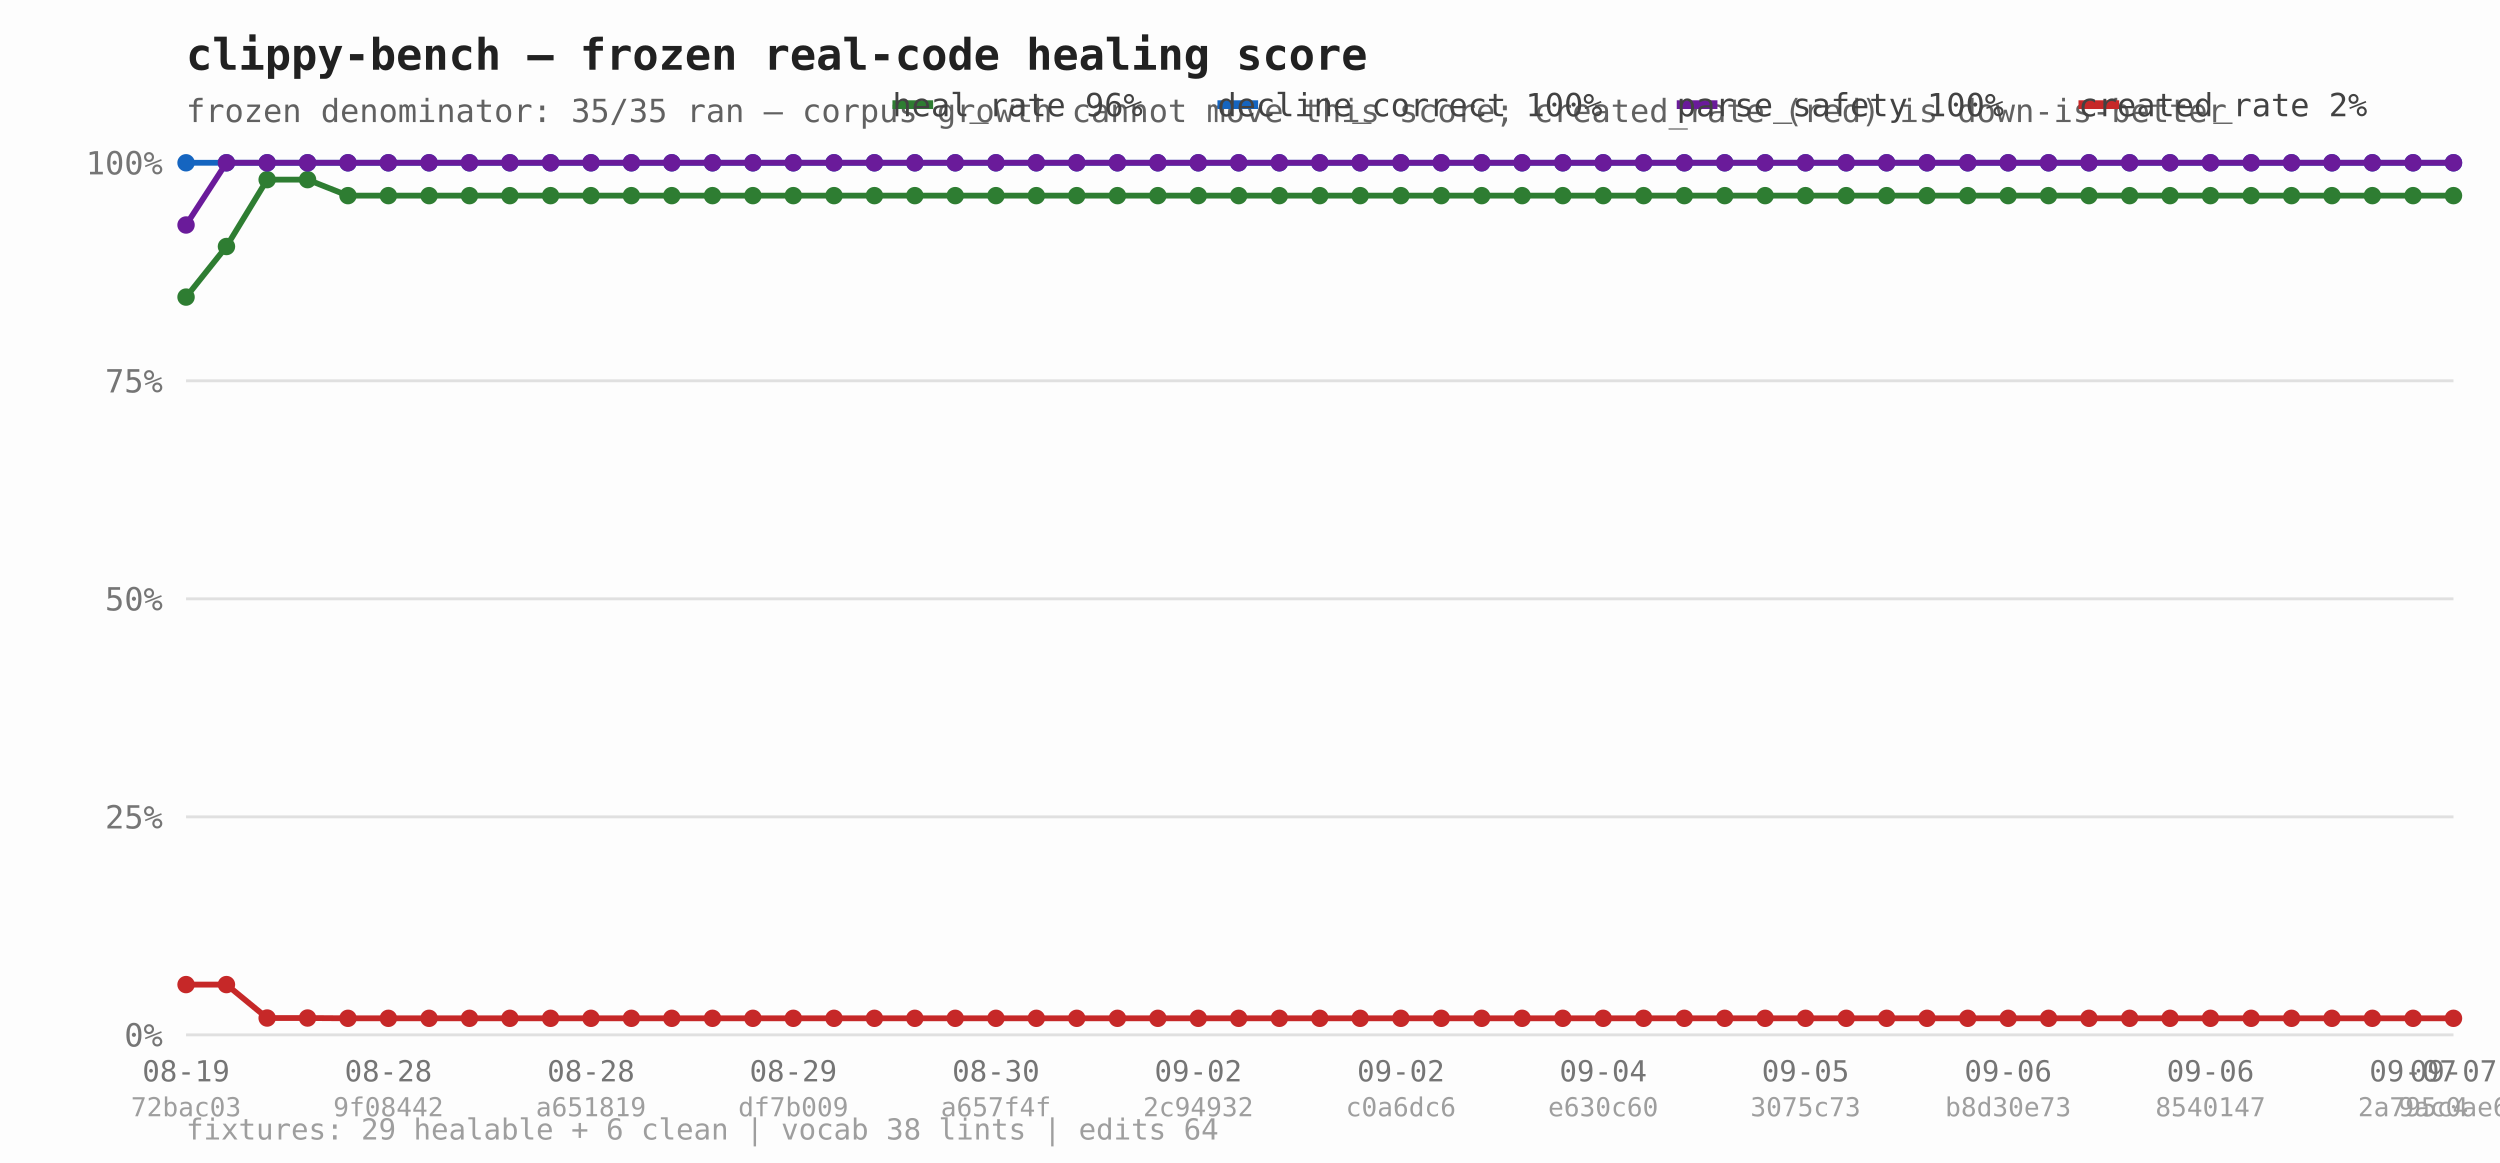
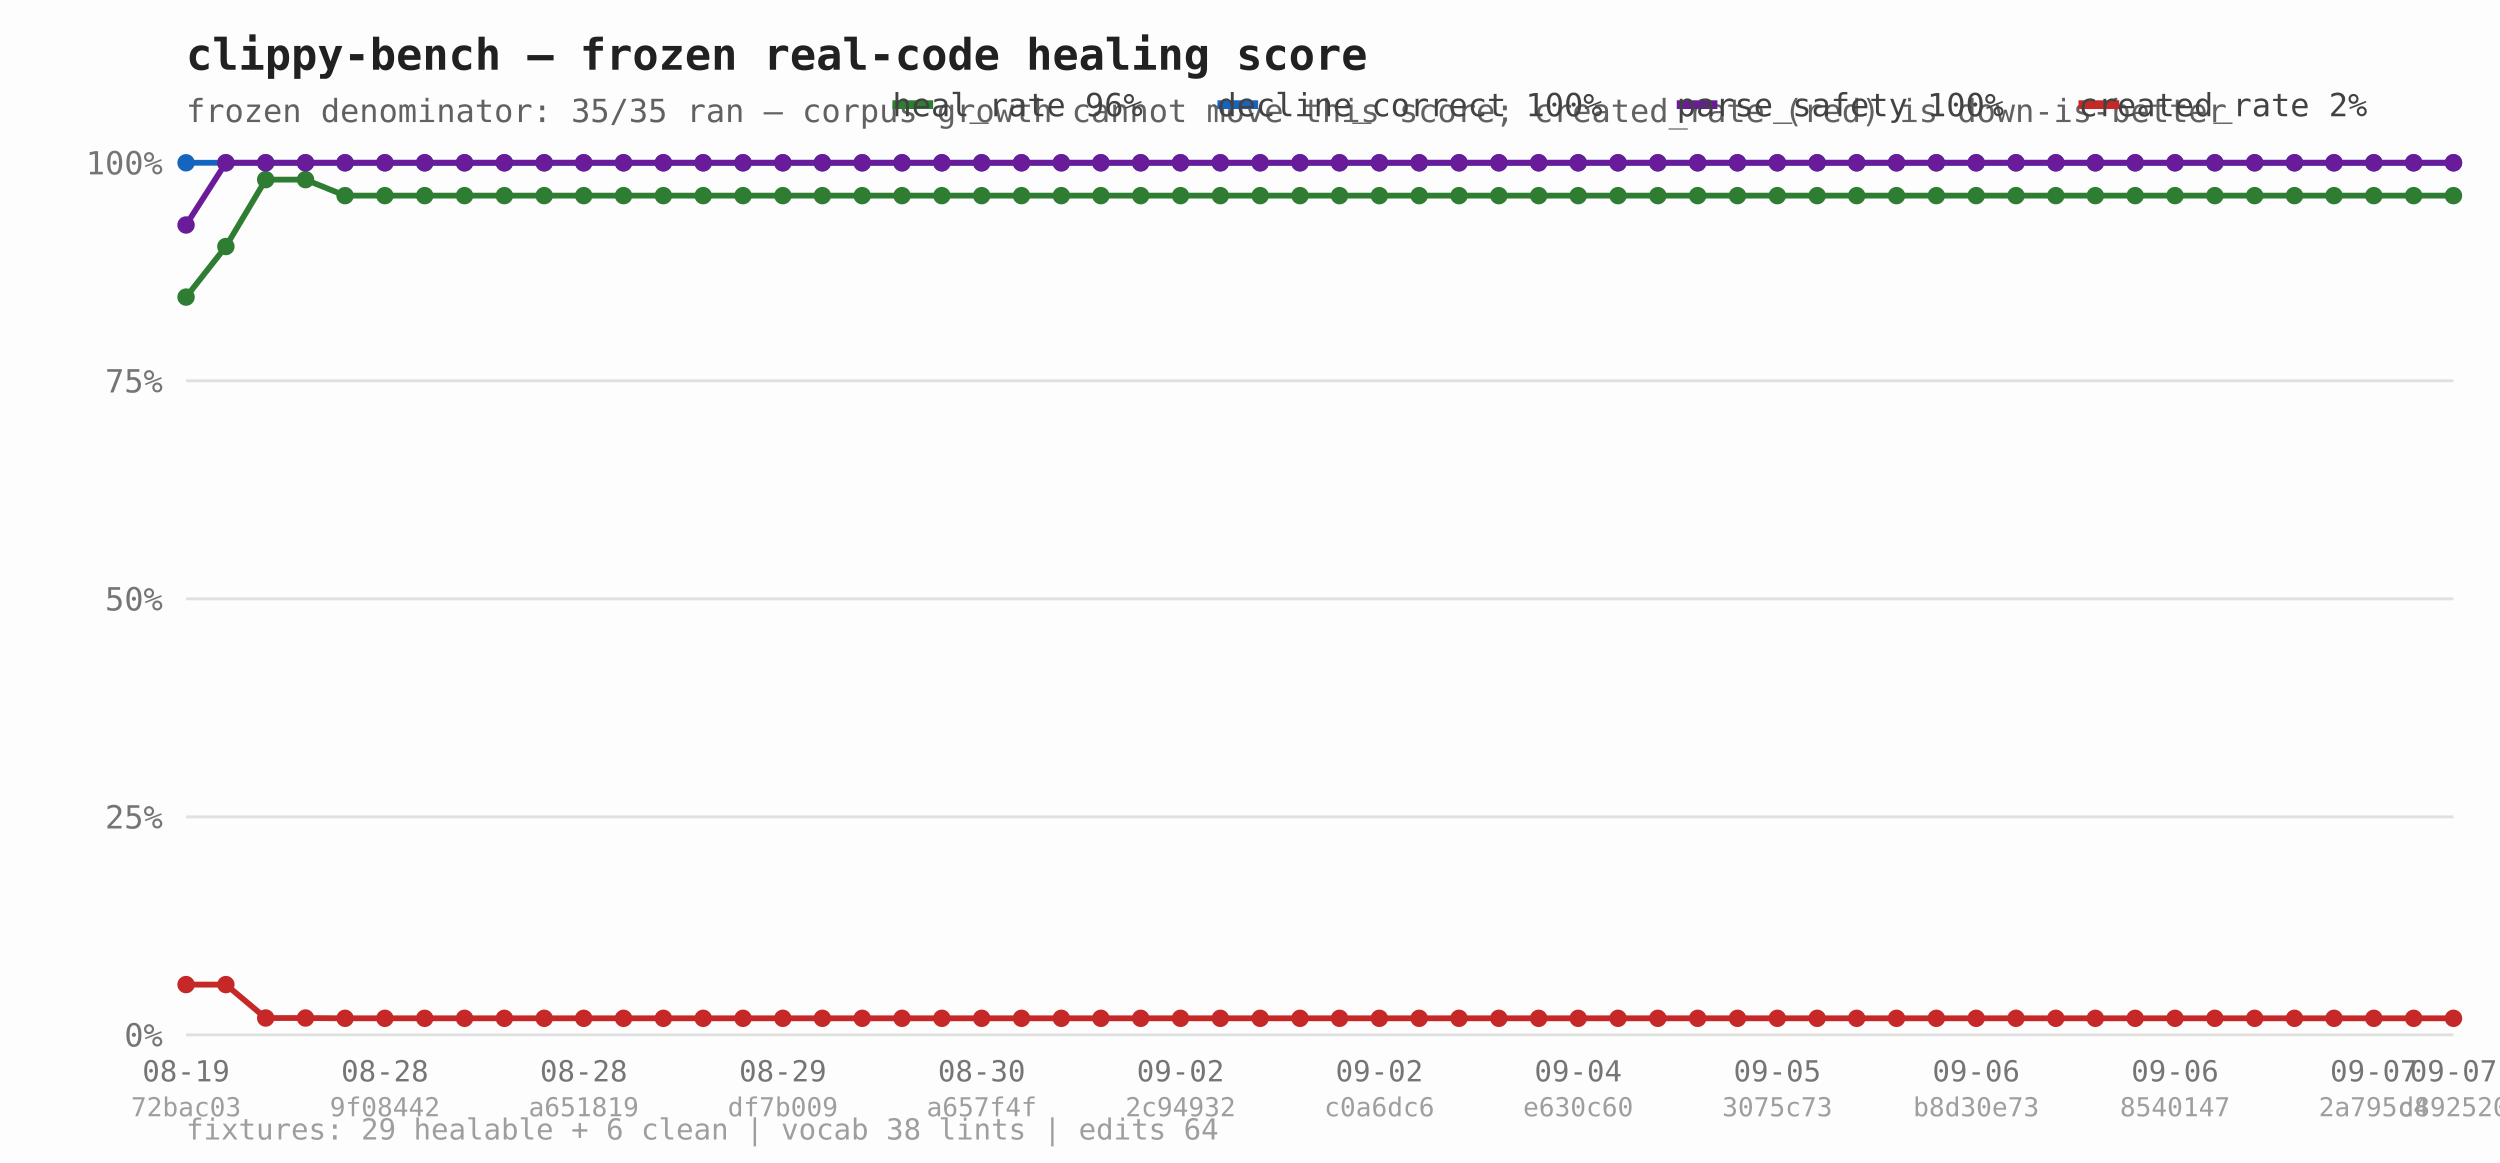
<svg xmlns="http://www.w3.org/2000/svg" width="860" height="400" viewBox="0 0 860 400" font-family="ui-monospace,Menlo,monospace">
  <rect width="100%" height="100%" fill="#fdfdfd" />
  <text x="64" y="24" font-size="15" font-weight="bold" fill="#212121">clippy-bench — frozen real-code healing score</text>
  <text x="64" y="42" font-size="11" fill="#616161">frozen denominator: 35/35 ran — corpus growth cannot move this score; created_rate (red) is down-is-better</text>
  <line x1="64" y1="356.0" x2="844" y2="356.0" stroke="#e0e0e0" stroke-width="1" />
  <text x="56" y="360.0" font-size="11" fill="#757575" text-anchor="end">0%</text>
  <line x1="64" y1="281.0" x2="844" y2="281.0" stroke="#e0e0e0" stroke-width="1" />
  <text x="56" y="285.0" font-size="11" fill="#757575" text-anchor="end">25%</text>
  <line x1="64" y1="206.0" x2="844" y2="206.0" stroke="#e0e0e0" stroke-width="1" />
  <text x="56" y="210.0" font-size="11" fill="#757575" text-anchor="end">50%</text>
  <line x1="64" y1="131.0" x2="844" y2="131.0" stroke="#e0e0e0" stroke-width="1" />
  <text x="56" y="135.0" font-size="11" fill="#757575" text-anchor="end">75%</text>
  <line x1="64" y1="56.0" x2="844" y2="56.0" stroke="#e0e0e0" stroke-width="1" />
  <text x="56" y="60.0" font-size="11" fill="#757575" text-anchor="end">100%</text>
  <line x1="715.0" y1="36" x2="729.0" y2="36" stroke="#c62828" stroke-width="3" />
  <text x="715.0" y="40" font-size="11" fill="#424242">created_rate 2%</text>
  <line x1="576.8" y1="36" x2="590.8" y2="36" stroke="#6a1b9a" stroke-width="3" />
  <text x="576.8" y="40" font-size="11" fill="#424242">parse_safety 100%</text>
  <line x1="418.8" y1="36" x2="432.8" y2="36" stroke="#1565c0" stroke-width="3" />
  <text x="418.8" y="40" font-size="11" fill="#424242">decline_correct 100%</text>
  <line x1="307.0" y1="36" x2="321.0" y2="36" stroke="#2e7d32" stroke-width="3" />
  <text x="307.0" y="40" font-size="11" fill="#424242">heal_rate 96%</text>
-   <path d="M 64.0 102.2 L 77.9 84.8 L 91.9 61.8 L 105.8 61.8 L 119.7 67.3 L 133.6 67.3 L 147.6 67.3 L 161.5 67.3 L 175.4 67.3 L 189.4 67.3 L 203.3 67.3 L 217.2 67.3 L 231.1 67.3 L 245.1 67.3 L 259.0 67.3 L 272.9 67.3 L 286.9 67.3 L 300.8 67.3 L 314.7 67.3 L 328.6 67.3 L 342.6 67.3 L 356.5 67.3 L 370.4 67.3 L 384.4 67.3 L 398.3 67.3 L 412.2 67.3 L 426.1 67.3 L 440.1 67.3 L 454.0 67.3 L 467.9 67.3 L 481.9 67.3 L 495.8 67.3 L 509.7 67.3 L 523.6 67.3 L 537.6 67.3 L 551.5 67.3 L 565.4 67.3 L 579.4 67.3 L 593.3 67.3 L 607.2 67.3 L 621.1 67.3 L 635.1 67.3 L 649.0 67.3 L 662.9 67.3 L 676.9 67.3 L 690.8 67.3 L 704.7 67.3 L 718.6 67.3 L 732.6 67.3 L 746.5 67.3 L 760.4 67.3 L 774.4 67.3 L 788.3 67.3 L 802.2 67.3 L 816.1 67.3 L 830.1 67.3 L 844.0 67.3" fill="none" stroke="#2e7d32" stroke-width="2" stroke-linejoin="round" stroke-linecap="round" />
+   <path d="M 64.0 102.2 L 77.7 84.8 L 91.4 61.8 L 105.1 61.8 L 118.7 67.3 L 132.4 67.3 L 146.1 67.3 L 159.8 67.3 L 173.5 67.3 L 187.2 67.3 L 200.8 67.3 L 214.5 67.3 L 228.2 67.3 L 241.9 67.3 L 255.6 67.3 L 269.3 67.3 L 282.9 67.3 L 296.6 67.3 L 310.3 67.3 L 324.0 67.3 L 337.7 67.3 L 351.4 67.3 L 365.1 67.3 L 378.7 67.3 L 392.4 67.3 L 406.1 67.3 L 419.8 67.3 L 433.5 67.3 L 447.2 67.3 L 460.8 67.3 L 474.5 67.3 L 488.2 67.3 L 501.9 67.3 L 515.6 67.3 L 529.3 67.3 L 542.9 67.3 L 556.6 67.3 L 570.3 67.3 L 584.0 67.3 L 597.7 67.3 L 611.4 67.3 L 625.1 67.3 L 638.7 67.3 L 652.4 67.3 L 666.1 67.3 L 679.8 67.3 L 693.5 67.3 L 707.2 67.3 L 720.8 67.3 L 734.5 67.3 L 748.2 67.3 L 761.9 67.3 L 775.6 67.3 L 789.3 67.3 L 802.9 67.3 L 816.6 67.3 L 830.3 67.3 L 844.0 67.3" fill="none" stroke="#2e7d32" stroke-width="2" stroke-linejoin="round" stroke-linecap="round" />
  <circle cx="64.0" cy="102.2" r="3" fill="#2e7d32" />
-   <circle cx="77.9" cy="84.8" r="3" fill="#2e7d32" />
-   <circle cx="91.9" cy="61.8" r="3" fill="#2e7d32" />
-   <circle cx="105.8" cy="61.8" r="3" fill="#2e7d32" />
-   <circle cx="119.7" cy="67.3" r="3" fill="#2e7d32" />
-   <circle cx="133.6" cy="67.3" r="3" fill="#2e7d32" />
-   <circle cx="147.6" cy="67.3" r="3" fill="#2e7d32" />
-   <circle cx="161.5" cy="67.3" r="3" fill="#2e7d32" />
-   <circle cx="175.4" cy="67.3" r="3" fill="#2e7d32" />
-   <circle cx="189.4" cy="67.3" r="3" fill="#2e7d32" />
-   <circle cx="203.3" cy="67.3" r="3" fill="#2e7d32" />
-   <circle cx="217.2" cy="67.3" r="3" fill="#2e7d32" />
-   <circle cx="231.1" cy="67.3" r="3" fill="#2e7d32" />
-   <circle cx="245.1" cy="67.3" r="3" fill="#2e7d32" />
-   <circle cx="259.0" cy="67.3" r="3" fill="#2e7d32" />
-   <circle cx="272.9" cy="67.3" r="3" fill="#2e7d32" />
-   <circle cx="286.9" cy="67.3" r="3" fill="#2e7d32" />
-   <circle cx="300.8" cy="67.3" r="3" fill="#2e7d32" />
-   <circle cx="314.7" cy="67.3" r="3" fill="#2e7d32" />
-   <circle cx="328.6" cy="67.3" r="3" fill="#2e7d32" />
-   <circle cx="342.6" cy="67.3" r="3" fill="#2e7d32" />
-   <circle cx="356.5" cy="67.3" r="3" fill="#2e7d32" />
-   <circle cx="370.4" cy="67.3" r="3" fill="#2e7d32" />
-   <circle cx="384.4" cy="67.3" r="3" fill="#2e7d32" />
-   <circle cx="398.3" cy="67.3" r="3" fill="#2e7d32" />
-   <circle cx="412.2" cy="67.3" r="3" fill="#2e7d32" />
-   <circle cx="426.1" cy="67.3" r="3" fill="#2e7d32" />
-   <circle cx="440.1" cy="67.3" r="3" fill="#2e7d32" />
-   <circle cx="454.0" cy="67.3" r="3" fill="#2e7d32" />
-   <circle cx="467.9" cy="67.3" r="3" fill="#2e7d32" />
-   <circle cx="481.9" cy="67.3" r="3" fill="#2e7d32" />
-   <circle cx="495.8" cy="67.3" r="3" fill="#2e7d32" />
-   <circle cx="509.7" cy="67.3" r="3" fill="#2e7d32" />
-   <circle cx="523.6" cy="67.3" r="3" fill="#2e7d32" />
-   <circle cx="537.6" cy="67.3" r="3" fill="#2e7d32" />
-   <circle cx="551.5" cy="67.3" r="3" fill="#2e7d32" />
-   <circle cx="565.4" cy="67.3" r="3" fill="#2e7d32" />
-   <circle cx="579.4" cy="67.3" r="3" fill="#2e7d32" />
-   <circle cx="593.3" cy="67.3" r="3" fill="#2e7d32" />
-   <circle cx="607.2" cy="67.3" r="3" fill="#2e7d32" />
-   <circle cx="621.1" cy="67.3" r="3" fill="#2e7d32" />
-   <circle cx="635.1" cy="67.3" r="3" fill="#2e7d32" />
-   <circle cx="649.0" cy="67.3" r="3" fill="#2e7d32" />
-   <circle cx="662.9" cy="67.3" r="3" fill="#2e7d32" />
-   <circle cx="676.9" cy="67.3" r="3" fill="#2e7d32" />
-   <circle cx="690.8" cy="67.3" r="3" fill="#2e7d32" />
-   <circle cx="704.7" cy="67.3" r="3" fill="#2e7d32" />
-   <circle cx="718.6" cy="67.3" r="3" fill="#2e7d32" />
-   <circle cx="732.6" cy="67.3" r="3" fill="#2e7d32" />
-   <circle cx="746.5" cy="67.3" r="3" fill="#2e7d32" />
-   <circle cx="760.4" cy="67.3" r="3" fill="#2e7d32" />
-   <circle cx="774.4" cy="67.3" r="3" fill="#2e7d32" />
-   <circle cx="788.3" cy="67.3" r="3" fill="#2e7d32" />
-   <circle cx="802.2" cy="67.3" r="3" fill="#2e7d32" />
-   <circle cx="816.1" cy="67.3" r="3" fill="#2e7d32" />
-   <circle cx="830.1" cy="67.3" r="3" fill="#2e7d32" />
+   <circle cx="77.7" cy="84.8" r="3" fill="#2e7d32" />
+   <circle cx="91.4" cy="61.8" r="3" fill="#2e7d32" />
+   <circle cx="105.1" cy="61.8" r="3" fill="#2e7d32" />
+   <circle cx="118.7" cy="67.3" r="3" fill="#2e7d32" />
+   <circle cx="132.4" cy="67.3" r="3" fill="#2e7d32" />
+   <circle cx="146.1" cy="67.3" r="3" fill="#2e7d32" />
+   <circle cx="159.8" cy="67.3" r="3" fill="#2e7d32" />
+   <circle cx="173.5" cy="67.3" r="3" fill="#2e7d32" />
+   <circle cx="187.2" cy="67.3" r="3" fill="#2e7d32" />
+   <circle cx="200.8" cy="67.3" r="3" fill="#2e7d32" />
+   <circle cx="214.5" cy="67.3" r="3" fill="#2e7d32" />
+   <circle cx="228.2" cy="67.3" r="3" fill="#2e7d32" />
+   <circle cx="241.9" cy="67.3" r="3" fill="#2e7d32" />
+   <circle cx="255.6" cy="67.3" r="3" fill="#2e7d32" />
+   <circle cx="269.3" cy="67.3" r="3" fill="#2e7d32" />
+   <circle cx="282.9" cy="67.3" r="3" fill="#2e7d32" />
+   <circle cx="296.6" cy="67.3" r="3" fill="#2e7d32" />
+   <circle cx="310.3" cy="67.3" r="3" fill="#2e7d32" />
+   <circle cx="324.0" cy="67.3" r="3" fill="#2e7d32" />
+   <circle cx="337.7" cy="67.3" r="3" fill="#2e7d32" />
+   <circle cx="351.4" cy="67.3" r="3" fill="#2e7d32" />
+   <circle cx="365.1" cy="67.3" r="3" fill="#2e7d32" />
+   <circle cx="378.7" cy="67.3" r="3" fill="#2e7d32" />
+   <circle cx="392.4" cy="67.3" r="3" fill="#2e7d32" />
+   <circle cx="406.1" cy="67.3" r="3" fill="#2e7d32" />
+   <circle cx="419.8" cy="67.3" r="3" fill="#2e7d32" />
+   <circle cx="433.5" cy="67.3" r="3" fill="#2e7d32" />
+   <circle cx="447.2" cy="67.3" r="3" fill="#2e7d32" />
+   <circle cx="460.8" cy="67.3" r="3" fill="#2e7d32" />
+   <circle cx="474.5" cy="67.3" r="3" fill="#2e7d32" />
+   <circle cx="488.2" cy="67.3" r="3" fill="#2e7d32" />
+   <circle cx="501.9" cy="67.3" r="3" fill="#2e7d32" />
+   <circle cx="515.6" cy="67.3" r="3" fill="#2e7d32" />
+   <circle cx="529.3" cy="67.3" r="3" fill="#2e7d32" />
+   <circle cx="542.9" cy="67.3" r="3" fill="#2e7d32" />
+   <circle cx="556.6" cy="67.3" r="3" fill="#2e7d32" />
+   <circle cx="570.3" cy="67.3" r="3" fill="#2e7d32" />
+   <circle cx="584.0" cy="67.3" r="3" fill="#2e7d32" />
+   <circle cx="597.7" cy="67.3" r="3" fill="#2e7d32" />
+   <circle cx="611.4" cy="67.3" r="3" fill="#2e7d32" />
+   <circle cx="625.1" cy="67.3" r="3" fill="#2e7d32" />
+   <circle cx="638.7" cy="67.3" r="3" fill="#2e7d32" />
+   <circle cx="652.4" cy="67.3" r="3" fill="#2e7d32" />
+   <circle cx="666.1" cy="67.3" r="3" fill="#2e7d32" />
+   <circle cx="679.8" cy="67.3" r="3" fill="#2e7d32" />
+   <circle cx="693.5" cy="67.3" r="3" fill="#2e7d32" />
+   <circle cx="707.2" cy="67.3" r="3" fill="#2e7d32" />
+   <circle cx="720.8" cy="67.3" r="3" fill="#2e7d32" />
+   <circle cx="734.5" cy="67.3" r="3" fill="#2e7d32" />
+   <circle cx="748.2" cy="67.3" r="3" fill="#2e7d32" />
+   <circle cx="761.9" cy="67.3" r="3" fill="#2e7d32" />
+   <circle cx="775.6" cy="67.3" r="3" fill="#2e7d32" />
+   <circle cx="789.3" cy="67.3" r="3" fill="#2e7d32" />
+   <circle cx="802.9" cy="67.3" r="3" fill="#2e7d32" />
+   <circle cx="816.6" cy="67.3" r="3" fill="#2e7d32" />
+   <circle cx="830.3" cy="67.3" r="3" fill="#2e7d32" />
  <circle cx="844.0" cy="67.3" r="3" fill="#2e7d32" />
-   <path d="M 64.0 56.0 L 77.9 56.0 L 91.9 56.0 L 105.8 56.0 L 119.7 56.0 L 133.6 56.0 L 147.6 56.0 L 161.5 56.0 L 175.4 56.0 L 189.4 56.0 L 203.3 56.0 L 217.2 56.0 L 231.1 56.0 L 245.1 56.0 L 259.0 56.0 L 272.9 56.0 L 286.9 56.0 L 300.8 56.0 L 314.7 56.0 L 328.6 56.0 L 342.6 56.0 L 356.5 56.0 L 370.4 56.0 L 384.4 56.0 L 398.3 56.0 L 412.2 56.0 L 426.1 56.0 L 440.1 56.0 L 454.0 56.0 L 467.9 56.0 L 481.9 56.0 L 495.8 56.0 L 509.7 56.0 L 523.6 56.0 L 537.6 56.0 L 551.5 56.0 L 565.4 56.0 L 579.4 56.0 L 593.3 56.0 L 607.2 56.0 L 621.1 56.0 L 635.1 56.0 L 649.0 56.0 L 662.9 56.0 L 676.9 56.0 L 690.8 56.0 L 704.7 56.0 L 718.6 56.0 L 732.6 56.0 L 746.5 56.0 L 760.4 56.0 L 774.4 56.0 L 788.3 56.0 L 802.2 56.0 L 816.1 56.0 L 830.1 56.0 L 844.0 56.0" fill="none" stroke="#1565c0" stroke-width="2" stroke-linejoin="round" stroke-linecap="round" />
+   <path d="M 64.0 56.0 L 77.7 56.0 L 91.4 56.0 L 105.1 56.0 L 118.7 56.0 L 132.4 56.0 L 146.1 56.0 L 159.8 56.0 L 173.5 56.0 L 187.2 56.0 L 200.8 56.0 L 214.5 56.0 L 228.2 56.0 L 241.9 56.0 L 255.6 56.0 L 269.3 56.0 L 282.9 56.0 L 296.6 56.0 L 310.3 56.0 L 324.0 56.0 L 337.7 56.0 L 351.4 56.0 L 365.1 56.0 L 378.7 56.0 L 392.4 56.0 L 406.1 56.0 L 419.8 56.0 L 433.5 56.0 L 447.2 56.0 L 460.8 56.0 L 474.5 56.0 L 488.2 56.0 L 501.9 56.0 L 515.6 56.0 L 529.3 56.0 L 542.9 56.0 L 556.6 56.0 L 570.3 56.0 L 584.0 56.0 L 597.7 56.0 L 611.4 56.0 L 625.1 56.0 L 638.7 56.0 L 652.4 56.0 L 666.1 56.0 L 679.8 56.0 L 693.5 56.0 L 707.2 56.0 L 720.8 56.0 L 734.5 56.0 L 748.2 56.0 L 761.9 56.0 L 775.6 56.0 L 789.3 56.0 L 802.9 56.0 L 816.6 56.0 L 830.3 56.0 L 844.0 56.0" fill="none" stroke="#1565c0" stroke-width="2" stroke-linejoin="round" stroke-linecap="round" />
  <circle cx="64.0" cy="56.0" r="3" fill="#1565c0" />
-   <circle cx="77.9" cy="56.0" r="3" fill="#1565c0" />
-   <circle cx="91.9" cy="56.0" r="3" fill="#1565c0" />
-   <circle cx="105.8" cy="56.0" r="3" fill="#1565c0" />
-   <circle cx="119.7" cy="56.0" r="3" fill="#1565c0" />
-   <circle cx="133.6" cy="56.0" r="3" fill="#1565c0" />
-   <circle cx="147.6" cy="56.0" r="3" fill="#1565c0" />
-   <circle cx="161.5" cy="56.0" r="3" fill="#1565c0" />
-   <circle cx="175.4" cy="56.0" r="3" fill="#1565c0" />
-   <circle cx="189.4" cy="56.0" r="3" fill="#1565c0" />
-   <circle cx="203.3" cy="56.0" r="3" fill="#1565c0" />
-   <circle cx="217.2" cy="56.0" r="3" fill="#1565c0" />
-   <circle cx="231.1" cy="56.0" r="3" fill="#1565c0" />
-   <circle cx="245.1" cy="56.0" r="3" fill="#1565c0" />
-   <circle cx="259.0" cy="56.0" r="3" fill="#1565c0" />
-   <circle cx="272.9" cy="56.0" r="3" fill="#1565c0" />
-   <circle cx="286.9" cy="56.0" r="3" fill="#1565c0" />
-   <circle cx="300.8" cy="56.0" r="3" fill="#1565c0" />
-   <circle cx="314.7" cy="56.0" r="3" fill="#1565c0" />
-   <circle cx="328.6" cy="56.0" r="3" fill="#1565c0" />
-   <circle cx="342.6" cy="56.0" r="3" fill="#1565c0" />
-   <circle cx="356.5" cy="56.0" r="3" fill="#1565c0" />
-   <circle cx="370.4" cy="56.0" r="3" fill="#1565c0" />
-   <circle cx="384.4" cy="56.0" r="3" fill="#1565c0" />
-   <circle cx="398.3" cy="56.0" r="3" fill="#1565c0" />
-   <circle cx="412.2" cy="56.0" r="3" fill="#1565c0" />
-   <circle cx="426.1" cy="56.0" r="3" fill="#1565c0" />
-   <circle cx="440.1" cy="56.0" r="3" fill="#1565c0" />
-   <circle cx="454.0" cy="56.0" r="3" fill="#1565c0" />
-   <circle cx="467.9" cy="56.0" r="3" fill="#1565c0" />
-   <circle cx="481.9" cy="56.0" r="3" fill="#1565c0" />
-   <circle cx="495.8" cy="56.0" r="3" fill="#1565c0" />
-   <circle cx="509.7" cy="56.0" r="3" fill="#1565c0" />
-   <circle cx="523.6" cy="56.0" r="3" fill="#1565c0" />
-   <circle cx="537.6" cy="56.0" r="3" fill="#1565c0" />
-   <circle cx="551.5" cy="56.0" r="3" fill="#1565c0" />
-   <circle cx="565.4" cy="56.0" r="3" fill="#1565c0" />
-   <circle cx="579.4" cy="56.0" r="3" fill="#1565c0" />
-   <circle cx="593.3" cy="56.0" r="3" fill="#1565c0" />
-   <circle cx="607.2" cy="56.0" r="3" fill="#1565c0" />
-   <circle cx="621.1" cy="56.0" r="3" fill="#1565c0" />
-   <circle cx="635.1" cy="56.0" r="3" fill="#1565c0" />
-   <circle cx="649.0" cy="56.0" r="3" fill="#1565c0" />
-   <circle cx="662.9" cy="56.0" r="3" fill="#1565c0" />
-   <circle cx="676.9" cy="56.0" r="3" fill="#1565c0" />
-   <circle cx="690.8" cy="56.0" r="3" fill="#1565c0" />
-   <circle cx="704.7" cy="56.0" r="3" fill="#1565c0" />
-   <circle cx="718.6" cy="56.0" r="3" fill="#1565c0" />
-   <circle cx="732.6" cy="56.0" r="3" fill="#1565c0" />
-   <circle cx="746.5" cy="56.0" r="3" fill="#1565c0" />
-   <circle cx="760.4" cy="56.0" r="3" fill="#1565c0" />
-   <circle cx="774.4" cy="56.0" r="3" fill="#1565c0" />
-   <circle cx="788.3" cy="56.0" r="3" fill="#1565c0" />
-   <circle cx="802.2" cy="56.0" r="3" fill="#1565c0" />
-   <circle cx="816.1" cy="56.0" r="3" fill="#1565c0" />
-   <circle cx="830.1" cy="56.0" r="3" fill="#1565c0" />
+   <circle cx="77.7" cy="56.0" r="3" fill="#1565c0" />
+   <circle cx="91.4" cy="56.0" r="3" fill="#1565c0" />
+   <circle cx="105.1" cy="56.0" r="3" fill="#1565c0" />
+   <circle cx="118.7" cy="56.0" r="3" fill="#1565c0" />
+   <circle cx="132.4" cy="56.0" r="3" fill="#1565c0" />
+   <circle cx="146.1" cy="56.0" r="3" fill="#1565c0" />
+   <circle cx="159.8" cy="56.0" r="3" fill="#1565c0" />
+   <circle cx="173.5" cy="56.0" r="3" fill="#1565c0" />
+   <circle cx="187.2" cy="56.0" r="3" fill="#1565c0" />
+   <circle cx="200.8" cy="56.0" r="3" fill="#1565c0" />
+   <circle cx="214.5" cy="56.0" r="3" fill="#1565c0" />
+   <circle cx="228.2" cy="56.0" r="3" fill="#1565c0" />
+   <circle cx="241.9" cy="56.0" r="3" fill="#1565c0" />
+   <circle cx="255.6" cy="56.0" r="3" fill="#1565c0" />
+   <circle cx="269.3" cy="56.0" r="3" fill="#1565c0" />
+   <circle cx="282.9" cy="56.0" r="3" fill="#1565c0" />
+   <circle cx="296.6" cy="56.0" r="3" fill="#1565c0" />
+   <circle cx="310.3" cy="56.0" r="3" fill="#1565c0" />
+   <circle cx="324.0" cy="56.0" r="3" fill="#1565c0" />
+   <circle cx="337.7" cy="56.0" r="3" fill="#1565c0" />
+   <circle cx="351.4" cy="56.0" r="3" fill="#1565c0" />
+   <circle cx="365.1" cy="56.0" r="3" fill="#1565c0" />
+   <circle cx="378.7" cy="56.0" r="3" fill="#1565c0" />
+   <circle cx="392.4" cy="56.0" r="3" fill="#1565c0" />
+   <circle cx="406.1" cy="56.0" r="3" fill="#1565c0" />
+   <circle cx="419.8" cy="56.0" r="3" fill="#1565c0" />
+   <circle cx="433.5" cy="56.0" r="3" fill="#1565c0" />
+   <circle cx="447.2" cy="56.0" r="3" fill="#1565c0" />
+   <circle cx="460.8" cy="56.0" r="3" fill="#1565c0" />
+   <circle cx="474.5" cy="56.0" r="3" fill="#1565c0" />
+   <circle cx="488.2" cy="56.0" r="3" fill="#1565c0" />
+   <circle cx="501.9" cy="56.0" r="3" fill="#1565c0" />
+   <circle cx="515.6" cy="56.0" r="3" fill="#1565c0" />
+   <circle cx="529.3" cy="56.0" r="3" fill="#1565c0" />
+   <circle cx="542.9" cy="56.0" r="3" fill="#1565c0" />
+   <circle cx="556.6" cy="56.0" r="3" fill="#1565c0" />
+   <circle cx="570.3" cy="56.0" r="3" fill="#1565c0" />
+   <circle cx="584.0" cy="56.0" r="3" fill="#1565c0" />
+   <circle cx="597.7" cy="56.0" r="3" fill="#1565c0" />
+   <circle cx="611.4" cy="56.0" r="3" fill="#1565c0" />
+   <circle cx="625.1" cy="56.0" r="3" fill="#1565c0" />
+   <circle cx="638.7" cy="56.0" r="3" fill="#1565c0" />
+   <circle cx="652.4" cy="56.0" r="3" fill="#1565c0" />
+   <circle cx="666.1" cy="56.0" r="3" fill="#1565c0" />
+   <circle cx="679.8" cy="56.0" r="3" fill="#1565c0" />
+   <circle cx="693.5" cy="56.0" r="3" fill="#1565c0" />
+   <circle cx="707.2" cy="56.0" r="3" fill="#1565c0" />
+   <circle cx="720.8" cy="56.0" r="3" fill="#1565c0" />
+   <circle cx="734.5" cy="56.0" r="3" fill="#1565c0" />
+   <circle cx="748.2" cy="56.0" r="3" fill="#1565c0" />
+   <circle cx="761.9" cy="56.0" r="3" fill="#1565c0" />
+   <circle cx="775.6" cy="56.0" r="3" fill="#1565c0" />
+   <circle cx="789.3" cy="56.0" r="3" fill="#1565c0" />
+   <circle cx="802.9" cy="56.0" r="3" fill="#1565c0" />
+   <circle cx="816.6" cy="56.0" r="3" fill="#1565c0" />
+   <circle cx="830.3" cy="56.0" r="3" fill="#1565c0" />
  <circle cx="844.0" cy="56.0" r="3" fill="#1565c0" />
-   <path d="M 64.0 77.4 L 77.9 56.0 L 91.9 56.0 L 105.8 56.0 L 119.7 56.0 L 133.6 56.0 L 147.6 56.0 L 161.5 56.0 L 175.4 56.0 L 189.4 56.0 L 203.3 56.0 L 217.2 56.0 L 231.1 56.0 L 245.1 56.0 L 259.0 56.0 L 272.9 56.0 L 286.9 56.0 L 300.8 56.0 L 314.7 56.0 L 328.6 56.0 L 342.6 56.0 L 356.5 56.0 L 370.4 56.0 L 384.4 56.0 L 398.3 56.0 L 412.2 56.0 L 426.1 56.0 L 440.1 56.0 L 454.0 56.0 L 467.9 56.0 L 481.9 56.0 L 495.8 56.0 L 509.7 56.0 L 523.6 56.0 L 537.6 56.0 L 551.5 56.0 L 565.4 56.0 L 579.4 56.0 L 593.3 56.0 L 607.2 56.0 L 621.1 56.0 L 635.1 56.0 L 649.0 56.0 L 662.9 56.0 L 676.9 56.0 L 690.8 56.0 L 704.7 56.0 L 718.6 56.0 L 732.6 56.0 L 746.5 56.0 L 760.4 56.0 L 774.4 56.0 L 788.3 56.0 L 802.2 56.0 L 816.1 56.0 L 830.1 56.0 L 844.0 56.0" fill="none" stroke="#6a1b9a" stroke-width="2" stroke-linejoin="round" stroke-linecap="round" />
+   <path d="M 64.0 77.4 L 77.7 56.0 L 91.4 56.0 L 105.1 56.0 L 118.7 56.0 L 132.4 56.0 L 146.1 56.0 L 159.8 56.0 L 173.5 56.0 L 187.2 56.0 L 200.8 56.0 L 214.5 56.0 L 228.2 56.0 L 241.9 56.0 L 255.6 56.0 L 269.3 56.0 L 282.9 56.0 L 296.6 56.0 L 310.3 56.0 L 324.0 56.0 L 337.7 56.0 L 351.4 56.0 L 365.1 56.0 L 378.7 56.0 L 392.4 56.0 L 406.1 56.0 L 419.8 56.0 L 433.5 56.0 L 447.2 56.0 L 460.8 56.0 L 474.5 56.0 L 488.2 56.0 L 501.9 56.0 L 515.6 56.0 L 529.3 56.0 L 542.9 56.0 L 556.6 56.0 L 570.3 56.0 L 584.0 56.0 L 597.7 56.0 L 611.4 56.0 L 625.1 56.0 L 638.7 56.0 L 652.4 56.0 L 666.1 56.0 L 679.8 56.0 L 693.5 56.0 L 707.2 56.0 L 720.8 56.0 L 734.5 56.0 L 748.2 56.0 L 761.9 56.0 L 775.6 56.0 L 789.3 56.0 L 802.9 56.0 L 816.6 56.0 L 830.3 56.0 L 844.0 56.0" fill="none" stroke="#6a1b9a" stroke-width="2" stroke-linejoin="round" stroke-linecap="round" />
  <circle cx="64.0" cy="77.4" r="3" fill="#6a1b9a" />
-   <circle cx="77.9" cy="56.0" r="3" fill="#6a1b9a" />
-   <circle cx="91.9" cy="56.0" r="3" fill="#6a1b9a" />
-   <circle cx="105.8" cy="56.0" r="3" fill="#6a1b9a" />
-   <circle cx="119.7" cy="56.0" r="3" fill="#6a1b9a" />
-   <circle cx="133.6" cy="56.0" r="3" fill="#6a1b9a" />
-   <circle cx="147.6" cy="56.0" r="3" fill="#6a1b9a" />
-   <circle cx="161.5" cy="56.0" r="3" fill="#6a1b9a" />
-   <circle cx="175.4" cy="56.0" r="3" fill="#6a1b9a" />
-   <circle cx="189.4" cy="56.0" r="3" fill="#6a1b9a" />
-   <circle cx="203.3" cy="56.0" r="3" fill="#6a1b9a" />
-   <circle cx="217.2" cy="56.0" r="3" fill="#6a1b9a" />
-   <circle cx="231.1" cy="56.0" r="3" fill="#6a1b9a" />
-   <circle cx="245.1" cy="56.0" r="3" fill="#6a1b9a" />
-   <circle cx="259.0" cy="56.0" r="3" fill="#6a1b9a" />
-   <circle cx="272.9" cy="56.0" r="3" fill="#6a1b9a" />
-   <circle cx="286.9" cy="56.0" r="3" fill="#6a1b9a" />
-   <circle cx="300.8" cy="56.0" r="3" fill="#6a1b9a" />
-   <circle cx="314.7" cy="56.0" r="3" fill="#6a1b9a" />
-   <circle cx="328.6" cy="56.0" r="3" fill="#6a1b9a" />
-   <circle cx="342.6" cy="56.0" r="3" fill="#6a1b9a" />
-   <circle cx="356.5" cy="56.0" r="3" fill="#6a1b9a" />
-   <circle cx="370.4" cy="56.0" r="3" fill="#6a1b9a" />
-   <circle cx="384.4" cy="56.0" r="3" fill="#6a1b9a" />
-   <circle cx="398.3" cy="56.0" r="3" fill="#6a1b9a" />
-   <circle cx="412.2" cy="56.0" r="3" fill="#6a1b9a" />
-   <circle cx="426.1" cy="56.0" r="3" fill="#6a1b9a" />
-   <circle cx="440.1" cy="56.0" r="3" fill="#6a1b9a" />
-   <circle cx="454.0" cy="56.0" r="3" fill="#6a1b9a" />
-   <circle cx="467.9" cy="56.0" r="3" fill="#6a1b9a" />
-   <circle cx="481.9" cy="56.0" r="3" fill="#6a1b9a" />
-   <circle cx="495.8" cy="56.0" r="3" fill="#6a1b9a" />
-   <circle cx="509.7" cy="56.0" r="3" fill="#6a1b9a" />
-   <circle cx="523.6" cy="56.0" r="3" fill="#6a1b9a" />
-   <circle cx="537.6" cy="56.0" r="3" fill="#6a1b9a" />
-   <circle cx="551.5" cy="56.0" r="3" fill="#6a1b9a" />
-   <circle cx="565.4" cy="56.0" r="3" fill="#6a1b9a" />
-   <circle cx="579.4" cy="56.0" r="3" fill="#6a1b9a" />
-   <circle cx="593.3" cy="56.0" r="3" fill="#6a1b9a" />
-   <circle cx="607.2" cy="56.0" r="3" fill="#6a1b9a" />
-   <circle cx="621.1" cy="56.0" r="3" fill="#6a1b9a" />
-   <circle cx="635.1" cy="56.0" r="3" fill="#6a1b9a" />
-   <circle cx="649.0" cy="56.0" r="3" fill="#6a1b9a" />
-   <circle cx="662.9" cy="56.0" r="3" fill="#6a1b9a" />
-   <circle cx="676.9" cy="56.0" r="3" fill="#6a1b9a" />
-   <circle cx="690.8" cy="56.0" r="3" fill="#6a1b9a" />
-   <circle cx="704.7" cy="56.0" r="3" fill="#6a1b9a" />
-   <circle cx="718.6" cy="56.0" r="3" fill="#6a1b9a" />
-   <circle cx="732.6" cy="56.0" r="3" fill="#6a1b9a" />
-   <circle cx="746.5" cy="56.0" r="3" fill="#6a1b9a" />
-   <circle cx="760.4" cy="56.0" r="3" fill="#6a1b9a" />
-   <circle cx="774.4" cy="56.0" r="3" fill="#6a1b9a" />
-   <circle cx="788.3" cy="56.0" r="3" fill="#6a1b9a" />
-   <circle cx="802.2" cy="56.0" r="3" fill="#6a1b9a" />
-   <circle cx="816.1" cy="56.0" r="3" fill="#6a1b9a" />
-   <circle cx="830.1" cy="56.0" r="3" fill="#6a1b9a" />
+   <circle cx="77.7" cy="56.0" r="3" fill="#6a1b9a" />
+   <circle cx="91.4" cy="56.0" r="3" fill="#6a1b9a" />
+   <circle cx="105.1" cy="56.0" r="3" fill="#6a1b9a" />
+   <circle cx="118.7" cy="56.0" r="3" fill="#6a1b9a" />
+   <circle cx="132.4" cy="56.0" r="3" fill="#6a1b9a" />
+   <circle cx="146.1" cy="56.0" r="3" fill="#6a1b9a" />
+   <circle cx="159.8" cy="56.0" r="3" fill="#6a1b9a" />
+   <circle cx="173.5" cy="56.0" r="3" fill="#6a1b9a" />
+   <circle cx="187.2" cy="56.0" r="3" fill="#6a1b9a" />
+   <circle cx="200.8" cy="56.0" r="3" fill="#6a1b9a" />
+   <circle cx="214.5" cy="56.0" r="3" fill="#6a1b9a" />
+   <circle cx="228.2" cy="56.0" r="3" fill="#6a1b9a" />
+   <circle cx="241.9" cy="56.0" r="3" fill="#6a1b9a" />
+   <circle cx="255.6" cy="56.0" r="3" fill="#6a1b9a" />
+   <circle cx="269.3" cy="56.0" r="3" fill="#6a1b9a" />
+   <circle cx="282.9" cy="56.0" r="3" fill="#6a1b9a" />
+   <circle cx="296.6" cy="56.0" r="3" fill="#6a1b9a" />
+   <circle cx="310.3" cy="56.0" r="3" fill="#6a1b9a" />
+   <circle cx="324.0" cy="56.0" r="3" fill="#6a1b9a" />
+   <circle cx="337.7" cy="56.0" r="3" fill="#6a1b9a" />
+   <circle cx="351.4" cy="56.0" r="3" fill="#6a1b9a" />
+   <circle cx="365.1" cy="56.0" r="3" fill="#6a1b9a" />
+   <circle cx="378.7" cy="56.0" r="3" fill="#6a1b9a" />
+   <circle cx="392.4" cy="56.0" r="3" fill="#6a1b9a" />
+   <circle cx="406.1" cy="56.0" r="3" fill="#6a1b9a" />
+   <circle cx="419.8" cy="56.0" r="3" fill="#6a1b9a" />
+   <circle cx="433.5" cy="56.0" r="3" fill="#6a1b9a" />
+   <circle cx="447.2" cy="56.0" r="3" fill="#6a1b9a" />
+   <circle cx="460.8" cy="56.0" r="3" fill="#6a1b9a" />
+   <circle cx="474.5" cy="56.0" r="3" fill="#6a1b9a" />
+   <circle cx="488.2" cy="56.0" r="3" fill="#6a1b9a" />
+   <circle cx="501.9" cy="56.0" r="3" fill="#6a1b9a" />
+   <circle cx="515.6" cy="56.0" r="3" fill="#6a1b9a" />
+   <circle cx="529.3" cy="56.0" r="3" fill="#6a1b9a" />
+   <circle cx="542.9" cy="56.0" r="3" fill="#6a1b9a" />
+   <circle cx="556.6" cy="56.0" r="3" fill="#6a1b9a" />
+   <circle cx="570.3" cy="56.0" r="3" fill="#6a1b9a" />
+   <circle cx="584.0" cy="56.0" r="3" fill="#6a1b9a" />
+   <circle cx="597.7" cy="56.0" r="3" fill="#6a1b9a" />
+   <circle cx="611.4" cy="56.0" r="3" fill="#6a1b9a" />
+   <circle cx="625.1" cy="56.0" r="3" fill="#6a1b9a" />
+   <circle cx="638.7" cy="56.0" r="3" fill="#6a1b9a" />
+   <circle cx="652.4" cy="56.0" r="3" fill="#6a1b9a" />
+   <circle cx="666.1" cy="56.0" r="3" fill="#6a1b9a" />
+   <circle cx="679.8" cy="56.0" r="3" fill="#6a1b9a" />
+   <circle cx="693.5" cy="56.0" r="3" fill="#6a1b9a" />
+   <circle cx="707.2" cy="56.0" r="3" fill="#6a1b9a" />
+   <circle cx="720.8" cy="56.0" r="3" fill="#6a1b9a" />
+   <circle cx="734.5" cy="56.0" r="3" fill="#6a1b9a" />
+   <circle cx="748.2" cy="56.0" r="3" fill="#6a1b9a" />
+   <circle cx="761.9" cy="56.0" r="3" fill="#6a1b9a" />
+   <circle cx="775.6" cy="56.0" r="3" fill="#6a1b9a" />
+   <circle cx="789.3" cy="56.0" r="3" fill="#6a1b9a" />
+   <circle cx="802.9" cy="56.0" r="3" fill="#6a1b9a" />
+   <circle cx="816.6" cy="56.0" r="3" fill="#6a1b9a" />
+   <circle cx="830.3" cy="56.0" r="3" fill="#6a1b9a" />
  <circle cx="844.0" cy="56.0" r="3" fill="#6a1b9a" />
-   <path d="M 64.0 338.7 L 77.9 338.7 L 91.9 350.2 L 105.8 350.2 L 119.7 350.3 L 133.6 350.3 L 147.6 350.3 L 161.5 350.3 L 175.4 350.3 L 189.4 350.3 L 203.3 350.3 L 217.2 350.3 L 231.1 350.3 L 245.1 350.3 L 259.0 350.3 L 272.9 350.3 L 286.9 350.3 L 300.8 350.3 L 314.7 350.3 L 328.6 350.3 L 342.6 350.3 L 356.5 350.3 L 370.4 350.3 L 384.4 350.3 L 398.3 350.3 L 412.2 350.3 L 426.1 350.3 L 440.1 350.3 L 454.0 350.3 L 467.9 350.3 L 481.9 350.3 L 495.8 350.3 L 509.7 350.3 L 523.6 350.3 L 537.6 350.3 L 551.5 350.3 L 565.4 350.3 L 579.4 350.3 L 593.3 350.3 L 607.2 350.3 L 621.1 350.3 L 635.1 350.3 L 649.0 350.3 L 662.9 350.3 L 676.9 350.3 L 690.8 350.3 L 704.7 350.3 L 718.6 350.3 L 732.6 350.3 L 746.5 350.3 L 760.4 350.3 L 774.4 350.3 L 788.3 350.3 L 802.2 350.3 L 816.1 350.3 L 830.1 350.3 L 844.0 350.3" fill="none" stroke="#c62828" stroke-width="2" stroke-linejoin="round" stroke-linecap="round" />
+   <path d="M 64.0 338.7 L 77.7 338.7 L 91.4 350.2 L 105.1 350.2 L 118.7 350.3 L 132.4 350.3 L 146.1 350.3 L 159.8 350.3 L 173.5 350.3 L 187.2 350.3 L 200.8 350.3 L 214.5 350.3 L 228.2 350.3 L 241.9 350.3 L 255.6 350.3 L 269.3 350.3 L 282.9 350.3 L 296.6 350.3 L 310.3 350.3 L 324.0 350.3 L 337.7 350.3 L 351.4 350.3 L 365.1 350.3 L 378.7 350.3 L 392.4 350.3 L 406.1 350.3 L 419.8 350.3 L 433.5 350.3 L 447.2 350.3 L 460.8 350.3 L 474.5 350.3 L 488.2 350.3 L 501.9 350.3 L 515.6 350.3 L 529.3 350.3 L 542.9 350.3 L 556.6 350.3 L 570.3 350.3 L 584.0 350.3 L 597.7 350.3 L 611.4 350.3 L 625.1 350.3 L 638.7 350.3 L 652.4 350.3 L 666.1 350.3 L 679.8 350.3 L 693.5 350.3 L 707.2 350.3 L 720.8 350.3 L 734.5 350.3 L 748.2 350.3 L 761.9 350.3 L 775.6 350.3 L 789.3 350.3 L 802.9 350.3 L 816.6 350.3 L 830.3 350.3 L 844.0 350.3" fill="none" stroke="#c62828" stroke-width="2" stroke-linejoin="round" stroke-linecap="round" />
  <circle cx="64.0" cy="338.7" r="3" fill="#c62828" />
-   <circle cx="77.9" cy="338.7" r="3" fill="#c62828" />
-   <circle cx="91.9" cy="350.2" r="3" fill="#c62828" />
-   <circle cx="105.8" cy="350.2" r="3" fill="#c62828" />
-   <circle cx="119.7" cy="350.3" r="3" fill="#c62828" />
-   <circle cx="133.6" cy="350.3" r="3" fill="#c62828" />
-   <circle cx="147.6" cy="350.3" r="3" fill="#c62828" />
-   <circle cx="161.5" cy="350.3" r="3" fill="#c62828" />
-   <circle cx="175.4" cy="350.3" r="3" fill="#c62828" />
-   <circle cx="189.4" cy="350.3" r="3" fill="#c62828" />
-   <circle cx="203.3" cy="350.3" r="3" fill="#c62828" />
-   <circle cx="217.2" cy="350.3" r="3" fill="#c62828" />
-   <circle cx="231.1" cy="350.3" r="3" fill="#c62828" />
-   <circle cx="245.1" cy="350.3" r="3" fill="#c62828" />
-   <circle cx="259.0" cy="350.3" r="3" fill="#c62828" />
-   <circle cx="272.9" cy="350.3" r="3" fill="#c62828" />
-   <circle cx="286.9" cy="350.3" r="3" fill="#c62828" />
-   <circle cx="300.8" cy="350.3" r="3" fill="#c62828" />
-   <circle cx="314.7" cy="350.3" r="3" fill="#c62828" />
-   <circle cx="328.6" cy="350.3" r="3" fill="#c62828" />
-   <circle cx="342.6" cy="350.3" r="3" fill="#c62828" />
-   <circle cx="356.5" cy="350.3" r="3" fill="#c62828" />
-   <circle cx="370.4" cy="350.3" r="3" fill="#c62828" />
-   <circle cx="384.4" cy="350.3" r="3" fill="#c62828" />
-   <circle cx="398.3" cy="350.3" r="3" fill="#c62828" />
-   <circle cx="412.2" cy="350.3" r="3" fill="#c62828" />
-   <circle cx="426.1" cy="350.3" r="3" fill="#c62828" />
-   <circle cx="440.1" cy="350.3" r="3" fill="#c62828" />
-   <circle cx="454.0" cy="350.3" r="3" fill="#c62828" />
-   <circle cx="467.9" cy="350.3" r="3" fill="#c62828" />
-   <circle cx="481.9" cy="350.3" r="3" fill="#c62828" />
-   <circle cx="495.8" cy="350.3" r="3" fill="#c62828" />
-   <circle cx="509.7" cy="350.3" r="3" fill="#c62828" />
-   <circle cx="523.6" cy="350.3" r="3" fill="#c62828" />
-   <circle cx="537.6" cy="350.3" r="3" fill="#c62828" />
-   <circle cx="551.5" cy="350.3" r="3" fill="#c62828" />
-   <circle cx="565.4" cy="350.3" r="3" fill="#c62828" />
-   <circle cx="579.4" cy="350.3" r="3" fill="#c62828" />
-   <circle cx="593.3" cy="350.3" r="3" fill="#c62828" />
-   <circle cx="607.2" cy="350.3" r="3" fill="#c62828" />
-   <circle cx="621.1" cy="350.3" r="3" fill="#c62828" />
-   <circle cx="635.1" cy="350.3" r="3" fill="#c62828" />
-   <circle cx="649.0" cy="350.3" r="3" fill="#c62828" />
-   <circle cx="662.9" cy="350.3" r="3" fill="#c62828" />
-   <circle cx="676.9" cy="350.3" r="3" fill="#c62828" />
-   <circle cx="690.8" cy="350.3" r="3" fill="#c62828" />
-   <circle cx="704.7" cy="350.3" r="3" fill="#c62828" />
-   <circle cx="718.6" cy="350.3" r="3" fill="#c62828" />
-   <circle cx="732.6" cy="350.3" r="3" fill="#c62828" />
-   <circle cx="746.5" cy="350.3" r="3" fill="#c62828" />
-   <circle cx="760.4" cy="350.3" r="3" fill="#c62828" />
-   <circle cx="774.4" cy="350.3" r="3" fill="#c62828" />
-   <circle cx="788.3" cy="350.3" r="3" fill="#c62828" />
-   <circle cx="802.2" cy="350.3" r="3" fill="#c62828" />
-   <circle cx="816.1" cy="350.3" r="3" fill="#c62828" />
-   <circle cx="830.1" cy="350.3" r="3" fill="#c62828" />
+   <circle cx="77.7" cy="338.7" r="3" fill="#c62828" />
+   <circle cx="91.4" cy="350.2" r="3" fill="#c62828" />
+   <circle cx="105.1" cy="350.2" r="3" fill="#c62828" />
+   <circle cx="118.7" cy="350.3" r="3" fill="#c62828" />
+   <circle cx="132.4" cy="350.3" r="3" fill="#c62828" />
+   <circle cx="146.1" cy="350.3" r="3" fill="#c62828" />
+   <circle cx="159.8" cy="350.3" r="3" fill="#c62828" />
+   <circle cx="173.5" cy="350.3" r="3" fill="#c62828" />
+   <circle cx="187.2" cy="350.3" r="3" fill="#c62828" />
+   <circle cx="200.8" cy="350.3" r="3" fill="#c62828" />
+   <circle cx="214.5" cy="350.3" r="3" fill="#c62828" />
+   <circle cx="228.2" cy="350.3" r="3" fill="#c62828" />
+   <circle cx="241.9" cy="350.3" r="3" fill="#c62828" />
+   <circle cx="255.6" cy="350.3" r="3" fill="#c62828" />
+   <circle cx="269.3" cy="350.3" r="3" fill="#c62828" />
+   <circle cx="282.9" cy="350.3" r="3" fill="#c62828" />
+   <circle cx="296.6" cy="350.3" r="3" fill="#c62828" />
+   <circle cx="310.3" cy="350.3" r="3" fill="#c62828" />
+   <circle cx="324.0" cy="350.3" r="3" fill="#c62828" />
+   <circle cx="337.7" cy="350.3" r="3" fill="#c62828" />
+   <circle cx="351.4" cy="350.3" r="3" fill="#c62828" />
+   <circle cx="365.1" cy="350.3" r="3" fill="#c62828" />
+   <circle cx="378.7" cy="350.3" r="3" fill="#c62828" />
+   <circle cx="392.4" cy="350.3" r="3" fill="#c62828" />
+   <circle cx="406.1" cy="350.3" r="3" fill="#c62828" />
+   <circle cx="419.8" cy="350.3" r="3" fill="#c62828" />
+   <circle cx="433.5" cy="350.3" r="3" fill="#c62828" />
+   <circle cx="447.2" cy="350.3" r="3" fill="#c62828" />
+   <circle cx="460.8" cy="350.3" r="3" fill="#c62828" />
+   <circle cx="474.5" cy="350.3" r="3" fill="#c62828" />
+   <circle cx="488.2" cy="350.3" r="3" fill="#c62828" />
+   <circle cx="501.9" cy="350.3" r="3" fill="#c62828" />
+   <circle cx="515.6" cy="350.3" r="3" fill="#c62828" />
+   <circle cx="529.3" cy="350.3" r="3" fill="#c62828" />
+   <circle cx="542.9" cy="350.3" r="3" fill="#c62828" />
+   <circle cx="556.6" cy="350.3" r="3" fill="#c62828" />
+   <circle cx="570.3" cy="350.3" r="3" fill="#c62828" />
+   <circle cx="584.0" cy="350.3" r="3" fill="#c62828" />
+   <circle cx="597.7" cy="350.3" r="3" fill="#c62828" />
+   <circle cx="611.4" cy="350.3" r="3" fill="#c62828" />
+   <circle cx="625.1" cy="350.3" r="3" fill="#c62828" />
+   <circle cx="638.7" cy="350.3" r="3" fill="#c62828" />
+   <circle cx="652.4" cy="350.3" r="3" fill="#c62828" />
+   <circle cx="666.1" cy="350.3" r="3" fill="#c62828" />
+   <circle cx="679.8" cy="350.3" r="3" fill="#c62828" />
+   <circle cx="693.5" cy="350.3" r="3" fill="#c62828" />
+   <circle cx="707.2" cy="350.3" r="3" fill="#c62828" />
+   <circle cx="720.8" cy="350.3" r="3" fill="#c62828" />
+   <circle cx="734.5" cy="350.3" r="3" fill="#c62828" />
+   <circle cx="748.2" cy="350.3" r="3" fill="#c62828" />
+   <circle cx="761.9" cy="350.3" r="3" fill="#c62828" />
+   <circle cx="775.6" cy="350.3" r="3" fill="#c62828" />
+   <circle cx="789.3" cy="350.3" r="3" fill="#c62828" />
+   <circle cx="802.9" cy="350.3" r="3" fill="#c62828" />
+   <circle cx="816.6" cy="350.3" r="3" fill="#c62828" />
+   <circle cx="830.3" cy="350.3" r="3" fill="#c62828" />
  <circle cx="844.0" cy="350.3" r="3" fill="#c62828" />
  <text x="64.0" y="372.0" font-size="10" fill="#757575" text-anchor="middle">08-19</text>
  <text x="64.0" y="384.0" font-size="9" fill="#9e9e9e" text-anchor="middle">72bac03</text>
-   <text x="133.6" y="372.0" font-size="10" fill="#757575" text-anchor="middle">08-28</text>
-   <text x="133.6" y="384.0" font-size="9" fill="#9e9e9e" text-anchor="middle">9f08442</text>
-   <text x="203.3" y="372.0" font-size="10" fill="#757575" text-anchor="middle">08-28</text>
-   <text x="203.3" y="384.0" font-size="9" fill="#9e9e9e" text-anchor="middle">a651819</text>
-   <text x="272.9" y="372.0" font-size="10" fill="#757575" text-anchor="middle">08-29</text>
-   <text x="272.9" y="384.0" font-size="9" fill="#9e9e9e" text-anchor="middle">df7b009</text>
-   <text x="342.6" y="372.0" font-size="10" fill="#757575" text-anchor="middle">08-30</text>
-   <text x="342.6" y="384.0" font-size="9" fill="#9e9e9e" text-anchor="middle">a657f4f</text>
-   <text x="412.2" y="372.0" font-size="10" fill="#757575" text-anchor="middle">09-02</text>
-   <text x="412.2" y="384.0" font-size="9" fill="#9e9e9e" text-anchor="middle">2c94932</text>
-   <text x="481.9" y="372.0" font-size="10" fill="#757575" text-anchor="middle">09-02</text>
-   <text x="481.9" y="384.0" font-size="9" fill="#9e9e9e" text-anchor="middle">c0a6dc6</text>
-   <text x="551.5" y="372.0" font-size="10" fill="#757575" text-anchor="middle">09-04</text>
-   <text x="551.5" y="384.0" font-size="9" fill="#9e9e9e" text-anchor="middle">e630c60</text>
-   <text x="621.1" y="372.0" font-size="10" fill="#757575" text-anchor="middle">09-05</text>
-   <text x="621.1" y="384.0" font-size="9" fill="#9e9e9e" text-anchor="middle">3075c73</text>
-   <text x="690.8" y="372.0" font-size="10" fill="#757575" text-anchor="middle">09-06</text>
-   <text x="690.8" y="384.0" font-size="9" fill="#9e9e9e" text-anchor="middle">b8d30e73</text>
-   <text x="760.4" y="372.0" font-size="10" fill="#757575" text-anchor="middle">09-06</text>
-   <text x="760.4" y="384.0" font-size="9" fill="#9e9e9e" text-anchor="middle">8540147</text>
-   <text x="830.1" y="372.0" font-size="10" fill="#757575" text-anchor="middle">09-07</text>
-   <text x="830.1" y="384.0" font-size="9" fill="#9e9e9e" text-anchor="middle">2a795c4</text>
+   <text x="132.4" y="372.0" font-size="10" fill="#757575" text-anchor="middle">08-28</text>
+   <text x="132.4" y="384.0" font-size="9" fill="#9e9e9e" text-anchor="middle">9f08442</text>
+   <text x="200.8" y="372.0" font-size="10" fill="#757575" text-anchor="middle">08-28</text>
+   <text x="200.8" y="384.0" font-size="9" fill="#9e9e9e" text-anchor="middle">a651819</text>
+   <text x="269.3" y="372.0" font-size="10" fill="#757575" text-anchor="middle">08-29</text>
+   <text x="269.3" y="384.0" font-size="9" fill="#9e9e9e" text-anchor="middle">df7b009</text>
+   <text x="337.7" y="372.0" font-size="10" fill="#757575" text-anchor="middle">08-30</text>
+   <text x="337.7" y="384.0" font-size="9" fill="#9e9e9e" text-anchor="middle">a657f4f</text>
+   <text x="406.1" y="372.0" font-size="10" fill="#757575" text-anchor="middle">09-02</text>
+   <text x="406.1" y="384.0" font-size="9" fill="#9e9e9e" text-anchor="middle">2c94932</text>
+   <text x="474.5" y="372.0" font-size="10" fill="#757575" text-anchor="middle">09-02</text>
+   <text x="474.5" y="384.0" font-size="9" fill="#9e9e9e" text-anchor="middle">c0a6dc6</text>
+   <text x="542.9" y="372.0" font-size="10" fill="#757575" text-anchor="middle">09-04</text>
+   <text x="542.9" y="384.0" font-size="9" fill="#9e9e9e" text-anchor="middle">e630c60</text>
+   <text x="611.4" y="372.0" font-size="10" fill="#757575" text-anchor="middle">09-05</text>
+   <text x="611.4" y="384.0" font-size="9" fill="#9e9e9e" text-anchor="middle">3075c73</text>
+   <text x="679.8" y="372.0" font-size="10" fill="#757575" text-anchor="middle">09-06</text>
+   <text x="679.8" y="384.0" font-size="9" fill="#9e9e9e" text-anchor="middle">b8d30e73</text>
+   <text x="748.2" y="372.0" font-size="10" fill="#757575" text-anchor="middle">09-06</text>
+   <text x="748.2" y="384.0" font-size="9" fill="#9e9e9e" text-anchor="middle">8540147</text>
+   <text x="816.6" y="372.0" font-size="10" fill="#757575" text-anchor="middle">09-07</text>
+   <text x="816.6" y="384.0" font-size="9" fill="#9e9e9e" text-anchor="middle">2a795c4</text>
  <text x="844.0" y="372.0" font-size="10" fill="#757575" text-anchor="middle">09-07</text>
-   <text x="844.0" y="384.0" font-size="9" fill="#9e9e9e" text-anchor="middle">9ac0ae6</text>
+   <text x="844.0" y="384.0" font-size="9" fill="#9e9e9e" text-anchor="middle">d892520</text>
  <text x="64" y="392.0" font-size="10" fill="#9e9e9e">fixtures: 29 healable + 6 clean | vocab 38 lints | edits 64</text>
</svg>
